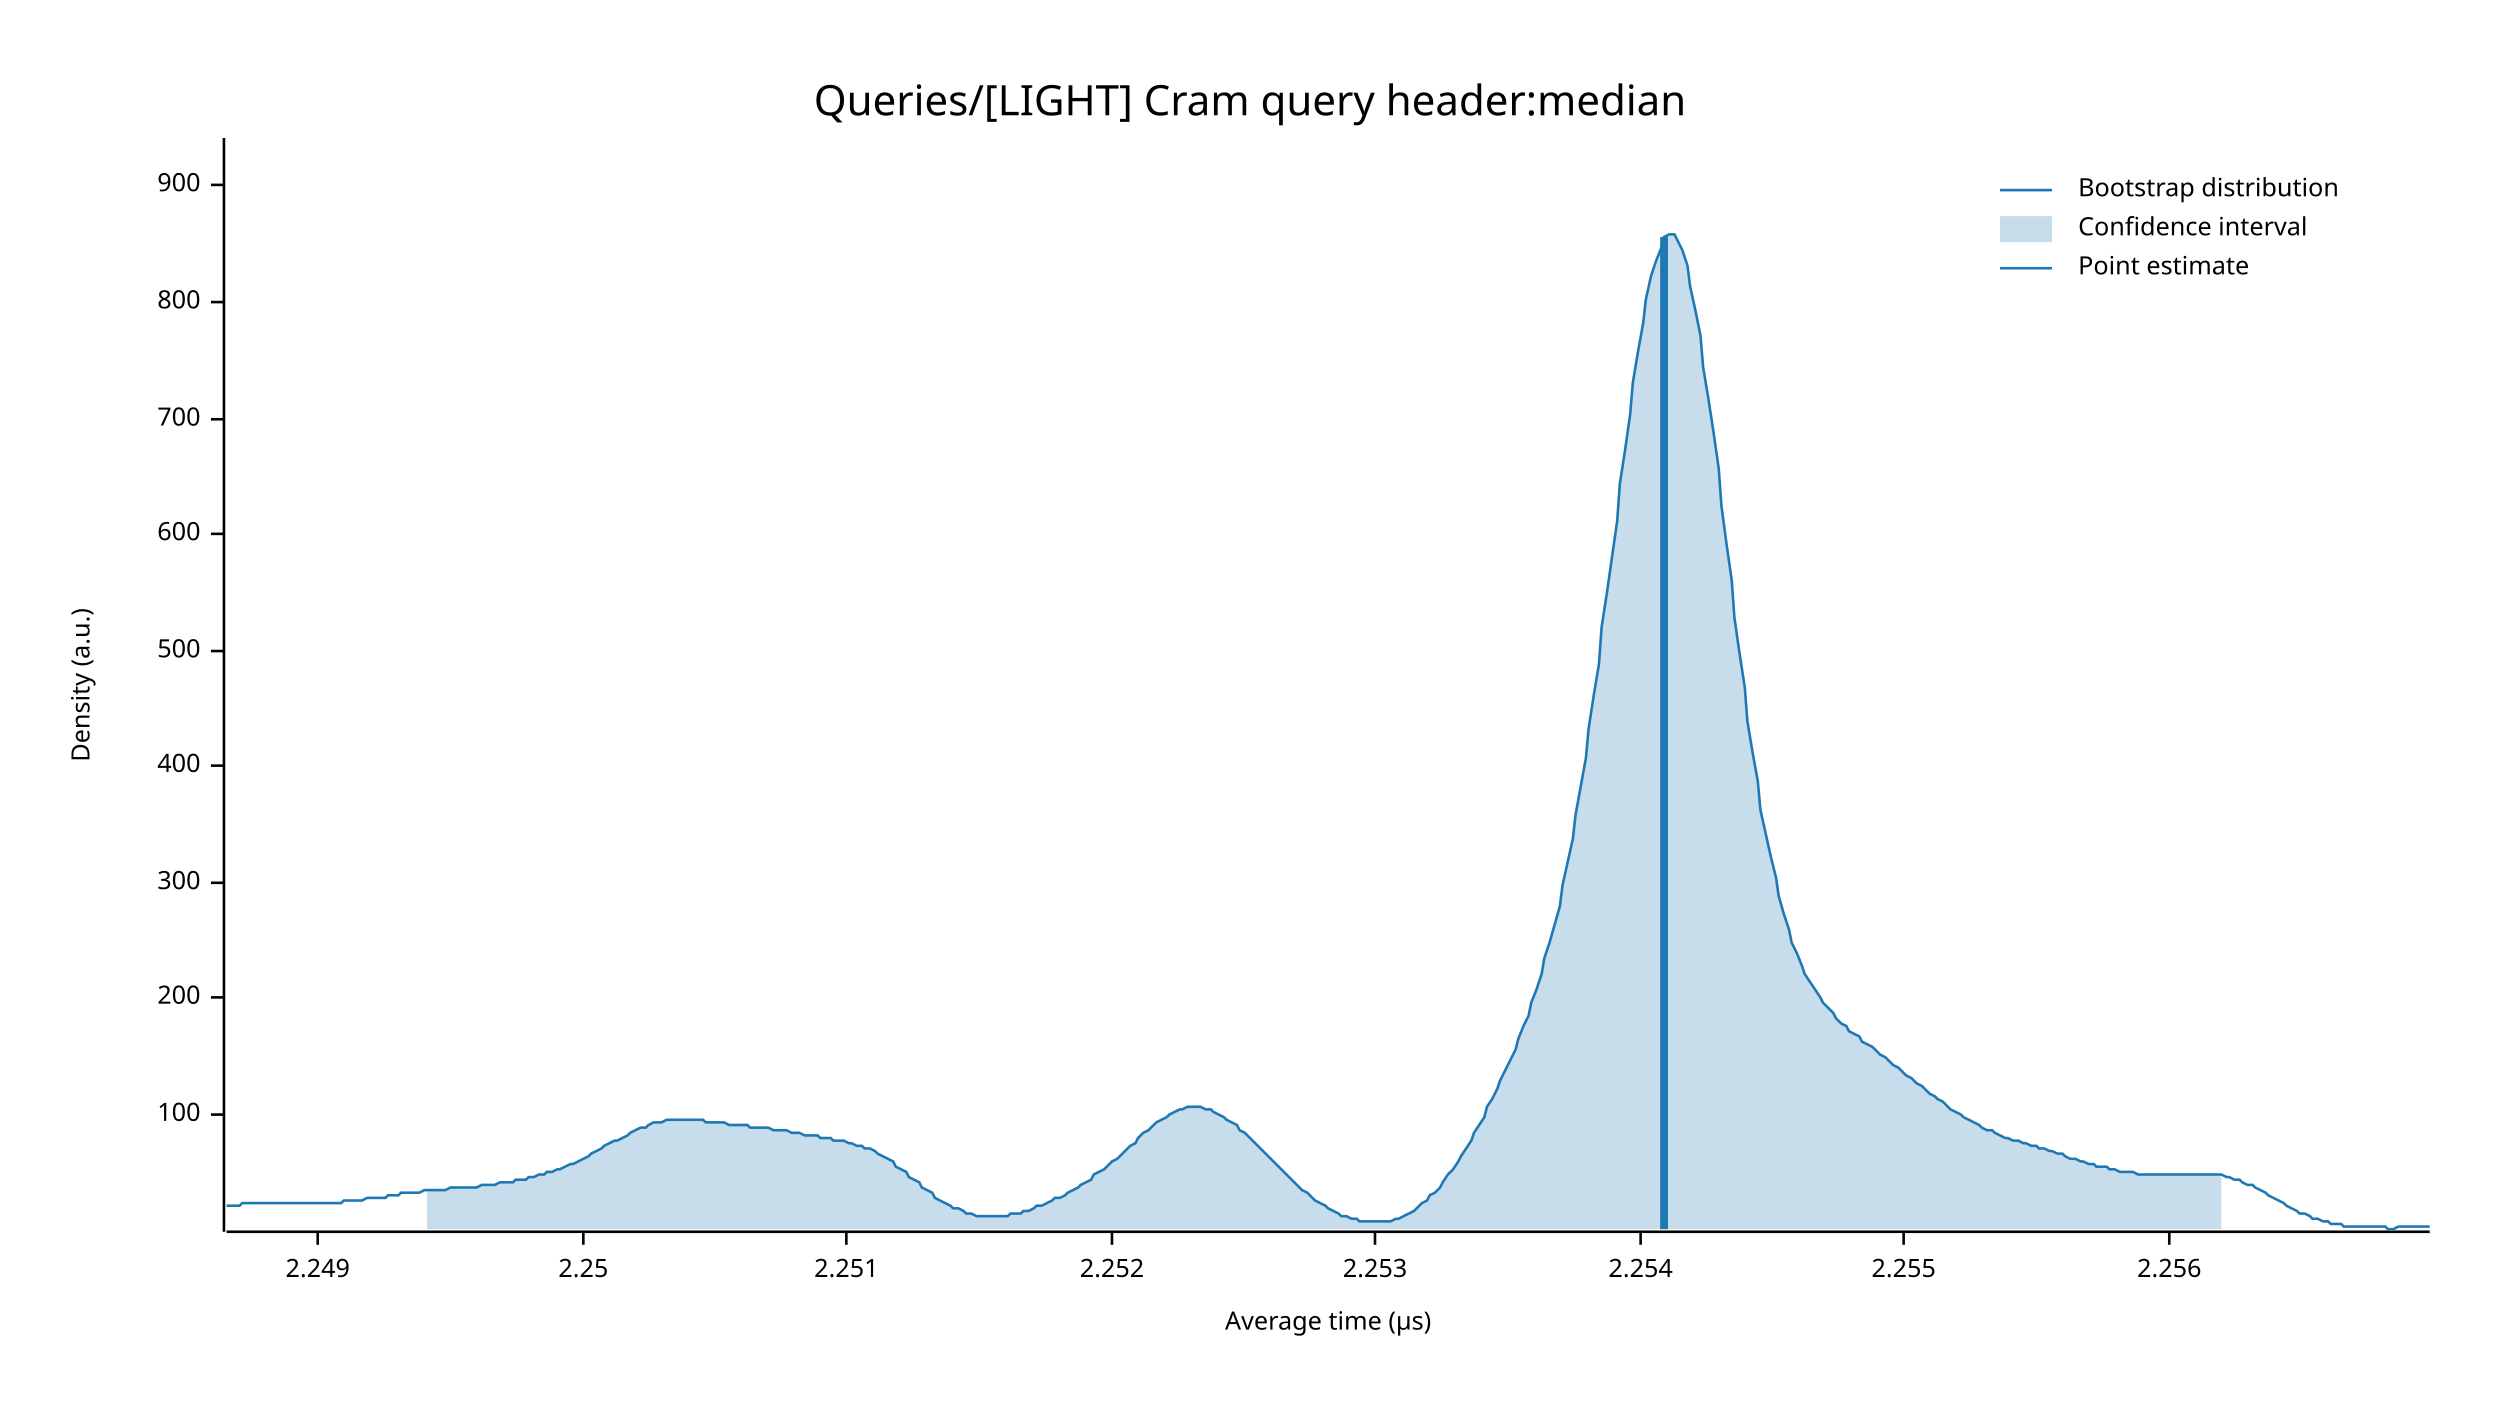
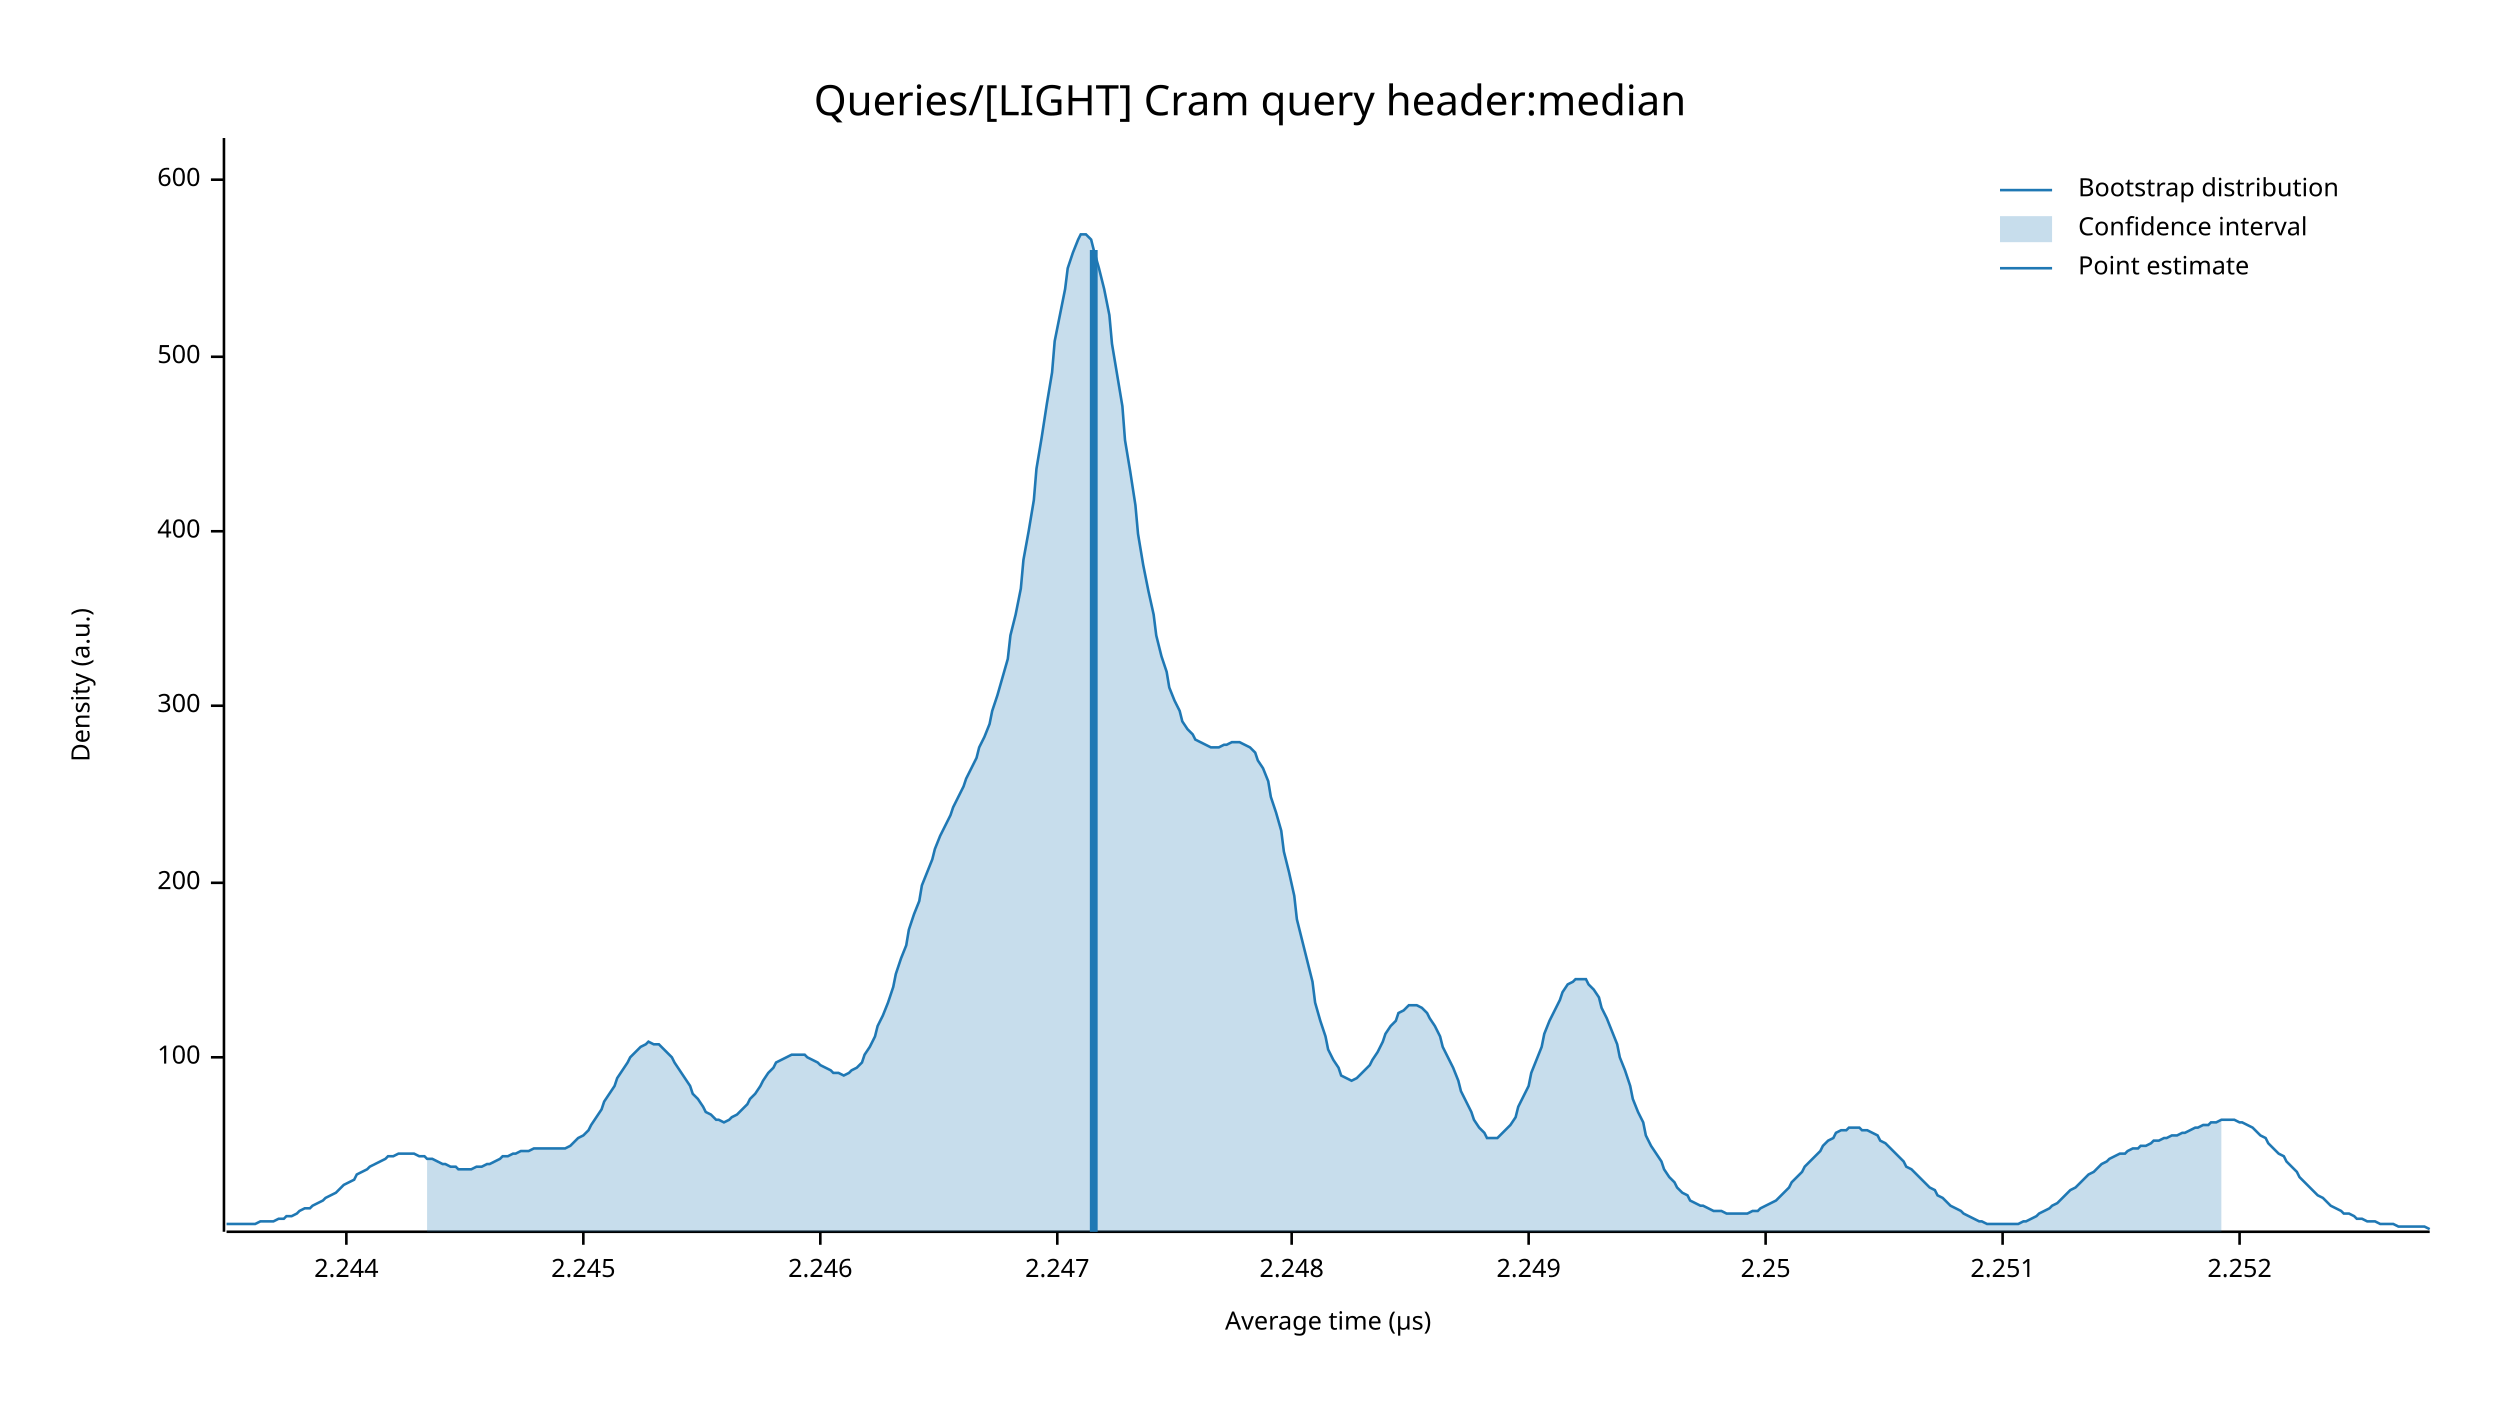
<svg xmlns="http://www.w3.org/2000/svg" width="960" height="540" viewBox="0 0 960 540">
  <text x="480" y="32" dy="0.76em" text-anchor="middle" font-family="sans-serif" font-size="16.129" opacity="1" fill="#000000">
Queries/[LIGHT] Cram query header:median
</text>
  <text x="27" y="263" dy="0.76em" text-anchor="middle" font-family="sans-serif" font-size="9.677" opacity="1" fill="#000000" transform="rotate(270, 27, 263)">
Density (a.u.)
</text>
  <text x="510" y="513" dy="-0.5ex" text-anchor="middle" font-family="sans-serif" font-size="9.677" opacity="1" fill="#000000">
Average time (µs)
</text>
  <polyline fill="none" opacity="1" stroke="#000000" stroke-width="1" points="86,53 86,473 " />
-   <text x="77" y="428" dy="0.5ex" text-anchor="end" font-family="sans-serif" font-size="9.677" opacity="1" fill="#000000">
+   <text x="77" y="406" dy="0.5ex" text-anchor="end" font-family="sans-serif" font-size="9.677" opacity="1" fill="#000000">
100
</text>
-   <polyline fill="none" opacity="1" stroke="#000000" stroke-width="1" points="81,428 86,428 " />
-   <text x="77" y="383" dy="0.5ex" text-anchor="end" font-family="sans-serif" font-size="9.677" opacity="1" fill="#000000">
+   <polyline fill="none" opacity="1" stroke="#000000" stroke-width="1" points="81,406 86,406 " />
+   <text x="77" y="339" dy="0.5ex" text-anchor="end" font-family="sans-serif" font-size="9.677" opacity="1" fill="#000000">
200
</text>
-   <polyline fill="none" opacity="1" stroke="#000000" stroke-width="1" points="81,383 86,383 " />
-   <text x="77" y="339" dy="0.5ex" text-anchor="end" font-family="sans-serif" font-size="9.677" opacity="1" fill="#000000">
+   <polyline fill="none" opacity="1" stroke="#000000" stroke-width="1" points="81,339 86,339 " />
+   <text x="77" y="271" dy="0.5ex" text-anchor="end" font-family="sans-serif" font-size="9.677" opacity="1" fill="#000000">
300
</text>
-   <polyline fill="none" opacity="1" stroke="#000000" stroke-width="1" points="81,339 86,339 " />
-   <text x="77" y="294" dy="0.5ex" text-anchor="end" font-family="sans-serif" font-size="9.677" opacity="1" fill="#000000">
+   <polyline fill="none" opacity="1" stroke="#000000" stroke-width="1" points="81,271 86,271 " />
+   <text x="77" y="204" dy="0.5ex" text-anchor="end" font-family="sans-serif" font-size="9.677" opacity="1" fill="#000000">
400
</text>
-   <polyline fill="none" opacity="1" stroke="#000000" stroke-width="1" points="81,294 86,294 " />
-   <text x="77" y="250" dy="0.5ex" text-anchor="end" font-family="sans-serif" font-size="9.677" opacity="1" fill="#000000">
+   <polyline fill="none" opacity="1" stroke="#000000" stroke-width="1" points="81,204 86,204 " />
+   <text x="77" y="137" dy="0.5ex" text-anchor="end" font-family="sans-serif" font-size="9.677" opacity="1" fill="#000000">
500
</text>
-   <polyline fill="none" opacity="1" stroke="#000000" stroke-width="1" points="81,250 86,250 " />
-   <text x="77" y="205" dy="0.5ex" text-anchor="end" font-family="sans-serif" font-size="9.677" opacity="1" fill="#000000">
+   <polyline fill="none" opacity="1" stroke="#000000" stroke-width="1" points="81,137 86,137 " />
+   <text x="77" y="69" dy="0.5ex" text-anchor="end" font-family="sans-serif" font-size="9.677" opacity="1" fill="#000000">
600
</text>
-   <polyline fill="none" opacity="1" stroke="#000000" stroke-width="1" points="81,205 86,205 " />
-   <text x="77" y="161" dy="0.5ex" text-anchor="end" font-family="sans-serif" font-size="9.677" opacity="1" fill="#000000">
- 700
+   <polyline fill="none" opacity="1" stroke="#000000" stroke-width="1" points="81,69 86,69 " />
+   <polyline fill="none" opacity="1" stroke="#000000" stroke-width="1" points="87,473 933,473 " />
+   <text x="133" y="483" dy="0.76em" text-anchor="middle" font-family="sans-serif" font-size="9.677" opacity="1" fill="#000000">
+ 2.244
</text>
-   <polyline fill="none" opacity="1" stroke="#000000" stroke-width="1" points="81,161 86,161 " />
-   <text x="77" y="116" dy="0.5ex" text-anchor="end" font-family="sans-serif" font-size="9.677" opacity="1" fill="#000000">
- 800
+   <polyline fill="none" opacity="1" stroke="#000000" stroke-width="1" points="133,473 133,478 " />
+   <text x="224" y="483" dy="0.76em" text-anchor="middle" font-family="sans-serif" font-size="9.677" opacity="1" fill="#000000">
+ 2.245
</text>
-   <polyline fill="none" opacity="1" stroke="#000000" stroke-width="1" points="81,116 86,116 " />
-   <text x="77" y="71" dy="0.5ex" text-anchor="end" font-family="sans-serif" font-size="9.677" opacity="1" fill="#000000">
- 900
+   <polyline fill="none" opacity="1" stroke="#000000" stroke-width="1" points="224,473 224,478 " />
+   <text x="315" y="483" dy="0.76em" text-anchor="middle" font-family="sans-serif" font-size="9.677" opacity="1" fill="#000000">
+ 2.246
</text>
-   <polyline fill="none" opacity="1" stroke="#000000" stroke-width="1" points="81,71 86,71 " />
-   <polyline fill="none" opacity="1" stroke="#000000" stroke-width="1" points="87,473 933,473 " />
-   <text x="122" y="483" dy="0.76em" text-anchor="middle" font-family="sans-serif" font-size="9.677" opacity="1" fill="#000000">
+   <polyline fill="none" opacity="1" stroke="#000000" stroke-width="1" points="315,473 315,478 " />
+   <text x="406" y="483" dy="0.76em" text-anchor="middle" font-family="sans-serif" font-size="9.677" opacity="1" fill="#000000">
+ 2.247
+ </text>
+   <polyline fill="none" opacity="1" stroke="#000000" stroke-width="1" points="406,473 406,478 " />
+   <text x="496" y="483" dy="0.76em" text-anchor="middle" font-family="sans-serif" font-size="9.677" opacity="1" fill="#000000">
+ 2.248
+ </text>
+   <polyline fill="none" opacity="1" stroke="#000000" stroke-width="1" points="496,473 496,478 " />
+   <text x="587" y="483" dy="0.76em" text-anchor="middle" font-family="sans-serif" font-size="9.677" opacity="1" fill="#000000">
2.249
</text>
-   <polyline fill="none" opacity="1" stroke="#000000" stroke-width="1" points="122,473 122,478 " />
-   <text x="224" y="483" dy="0.76em" text-anchor="middle" font-family="sans-serif" font-size="9.677" opacity="1" fill="#000000">
+   <polyline fill="none" opacity="1" stroke="#000000" stroke-width="1" points="587,473 587,478 " />
+   <text x="678" y="483" dy="0.76em" text-anchor="middle" font-family="sans-serif" font-size="9.677" opacity="1" fill="#000000">
2.25
</text>
-   <polyline fill="none" opacity="1" stroke="#000000" stroke-width="1" points="224,473 224,478 " />
-   <text x="325" y="483" dy="0.76em" text-anchor="middle" font-family="sans-serif" font-size="9.677" opacity="1" fill="#000000">
+   <polyline fill="none" opacity="1" stroke="#000000" stroke-width="1" points="678,473 678,478 " />
+   <text x="769" y="483" dy="0.76em" text-anchor="middle" font-family="sans-serif" font-size="9.677" opacity="1" fill="#000000">
2.251
</text>
-   <polyline fill="none" opacity="1" stroke="#000000" stroke-width="1" points="325,473 325,478 " />
-   <text x="427" y="483" dy="0.76em" text-anchor="middle" font-family="sans-serif" font-size="9.677" opacity="1" fill="#000000">
+   <polyline fill="none" opacity="1" stroke="#000000" stroke-width="1" points="769,473 769,478 " />
+   <text x="860" y="483" dy="0.76em" text-anchor="middle" font-family="sans-serif" font-size="9.677" opacity="1" fill="#000000">
2.252
</text>
-   <polyline fill="none" opacity="1" stroke="#000000" stroke-width="1" points="427,473 427,478 " />
-   <text x="528" y="483" dy="0.76em" text-anchor="middle" font-family="sans-serif" font-size="9.677" opacity="1" fill="#000000">
- 2.253
- </text>
-   <polyline fill="none" opacity="1" stroke="#000000" stroke-width="1" points="528,473 528,478 " />
-   <text x="630" y="483" dy="0.76em" text-anchor="middle" font-family="sans-serif" font-size="9.677" opacity="1" fill="#000000">
- 2.254
- </text>
-   <polyline fill="none" opacity="1" stroke="#000000" stroke-width="1" points="630,473 630,478 " />
-   <text x="731" y="483" dy="0.76em" text-anchor="middle" font-family="sans-serif" font-size="9.677" opacity="1" fill="#000000">
- 2.255
- </text>
-   <polyline fill="none" opacity="1" stroke="#000000" stroke-width="1" points="731,473 731,478 " />
-   <text x="833" y="483" dy="0.76em" text-anchor="middle" font-family="sans-serif" font-size="9.677" opacity="1" fill="#000000">
- 2.256
- </text>
-   <polyline fill="none" opacity="1" stroke="#000000" stroke-width="1" points="833,473 833,478 " />
-   <polyline fill="none" opacity="1" stroke="#1F78B4" stroke-width="1" points="87,463 88,463 90,463 92,463 93,462 95,462 97,462 98,462 100,462 102,462 103,462 105,462 107,462 109,462 110,462 112,462 114,462 115,462 117,462 119,462 120,462 122,462 124,462 125,462 127,462 129,462 131,462 132,461 134,461 136,461 137,461 139,461 141,460 142,460 144,460 146,460 148,460 149,459 151,459 153,459 154,458 156,458 158,458 159,458 161,458 163,457 164,457 166,457 168,457 170,457 171,457 173,456 175,456 176,456 178,456 180,456 181,456 183,456 185,455 187,455 188,455 190,455 192,454 193,454 195,454 197,454 198,453 200,453 202,453 203,452 205,452 207,451 209,451 210,450 212,450 214,449 215,449 217,448 219,447 220,447 222,446 224,445 226,444 227,443 229,442 231,441 232,440 234,439 236,438 237,438 239,437 241,436 242,435 244,434 246,433 248,433 249,432 251,431 253,431 254,431 256,430 258,430 259,430 261,430 263,430 265,430 266,430 268,430 270,430 271,431 273,431 275,431 276,431 278,431 280,432 281,432 283,432 285,432 287,432 288,433 290,433 292,433 293,433 295,433 297,434 298,434 300,434 302,434 304,435 305,435 307,435 309,436 310,436 312,436 314,436 315,437 317,437 319,437 320,438 322,438 324,438 326,439 327,439 329,440 331,440 332,441 334,441 336,442 337,443 339,444 341,445 343,446 344,448 346,449 348,450 349,452 351,453 353,454 354,456 356,457 358,458 359,460 361,461 363,462 365,463 366,464 368,464 370,465 371,466 373,466 375,467 376,467 378,467 380,467 381,467 383,467 385,467 387,467 388,466 390,466 392,466 393,465 395,465 397,464 398,463 400,463 402,462 404,461 405,460 407,460 409,459 410,458 412,457 414,456 415,455 417,454 419,453 420,451 422,450 424,449 426,447 427,446 429,445 431,443 432,442 434,440 436,439 437,437 439,435 441,434 443,432 444,431 446,430 448,429 449,428 451,427 453,426 454,426 456,425 458,425 459,425 461,425 463,426 465,426 466,427 468,428 470,429 471,430 473,431 475,432 476,434 478,435 480,437 482,439 483,440 485,442 487,444 488,445 490,447 492,449 493,450 495,452 497,454 498,455 500,457 502,458 504,460 505,461 507,462 509,463 510,464 512,465 514,466 515,467 517,467 519,468 521,468 522,469 524,469 526,469 527,469 529,469 531,469 532,469 534,469 536,468 537,468 539,467 541,466 543,465 544,464 546,462 548,461 549,459 551,458 553,456 554,454 556,451 558,449 560,446 561,444 563,441 565,438 566,435 568,432 570,429 571,425 573,422 575,418 576,415 578,411 580,407 582,403 583,399 585,394 587,390 588,385 590,380 592,374 593,368 595,362 597,355 599,348 600,340 602,331 604,322 605,313 607,302 609,291 610,280 612,267 614,255 615,241 617,228 619,214 621,200 622,186 624,173 626,159 627,147 629,135 631,124 632,115 634,106 636,100 638,95 639,91 641,90 643,90 644,92 646,96 648,102 649,110 651,119 653,129 654,141 656,153 658,166 660,180 661,194 663,209 665,223 666,237 668,251 670,264 671,277 673,289 675,300 676,311 678,320 680,329 682,337 683,344 685,351 687,357 688,362 690,366 692,371 693,374 695,377 697,380 699,383 700,385 702,387 704,389 705,391 707,393 709,394 710,396 712,397 714,398 715,400 717,401 719,402 721,404 722,405 724,406 726,408 727,409 729,410 731,412 732,413 734,414 736,416 738,417 739,418 741,420 743,421 744,422 746,423 748,425 749,426 751,427 753,428 754,429 756,430 758,431 760,432 761,433 763,434 765,434 766,435 768,436 770,437 771,437 773,438 775,438 777,439 778,439 780,440 782,440 783,441 785,441 787,442 788,442 790,443 792,443 793,444 795,445 797,445 799,446 800,446 802,447 804,447 805,448 807,448 809,448 810,449 812,449 814,450 816,450 817,450 819,450 821,451 822,451 824,451 826,451 827,451 829,451 831,451 832,451 834,451 836,451 838,451 839,451 841,451 843,451 844,451 846,451 848,451 849,451 851,451 853,451 855,452 856,452 858,453 860,453 861,454 863,455 865,455 866,456 868,457 870,458 871,459 873,460 875,461 877,462 878,463 880,464 882,465 883,466 885,466 887,467 888,468 890,468 892,469 894,469 895,470 897,470 899,470 900,471 902,471 904,471 905,471 907,471 909,471 910,471 912,471 914,471 916,471 917,472 919,472 921,471 922,471 924,471 926,471 927,471 929,471 931,471 933,471 " />
-   <polygon opacity="0.25" fill="#1F78B4" points="164,457 166,457 168,457 170,457 171,457 173,456 175,456 176,456 178,456 180,456 181,456 183,456 185,455 187,455 188,455 190,455 192,454 193,454 195,454 197,454 198,453 200,453 202,453 203,452 205,452 207,451 209,451 210,450 212,450 214,449 215,449 217,448 219,447 220,447 222,446 224,445 226,444 227,443 229,442 231,441 232,440 234,439 236,438 237,438 239,437 241,436 242,435 244,434 246,433 248,433 249,432 251,431 253,431 254,431 256,430 258,430 259,430 261,430 263,430 265,430 266,430 268,430 270,430 271,431 273,431 275,431 276,431 278,431 280,432 281,432 283,432 285,432 287,432 288,433 290,433 292,433 293,433 295,433 297,434 298,434 300,434 302,434 304,435 305,435 307,435 309,436 310,436 312,436 314,436 315,437 317,437 319,437 320,438 322,438 324,438 326,439 327,439 329,440 331,440 332,441 334,441 336,442 337,443 339,444 341,445 343,446 344,448 346,449 348,450 349,452 351,453 353,454 354,456 356,457 358,458 359,460 361,461 363,462 365,463 366,464 368,464 370,465 371,466 373,466 375,467 376,467 378,467 380,467 381,467 383,467 385,467 387,467 388,466 390,466 392,466 393,465 395,465 397,464 398,463 400,463 402,462 404,461 405,460 407,460 409,459 410,458 412,457 414,456 415,455 417,454 419,453 420,451 422,450 424,449 426,447 427,446 429,445 431,443 432,442 434,440 436,439 437,437 439,435 441,434 443,432 444,431 446,430 448,429 449,428 451,427 453,426 454,426 456,425 458,425 459,425 461,425 463,426 465,426 466,427 468,428 470,429 471,430 473,431 475,432 476,434 478,435 480,437 482,439 483,440 485,442 487,444 488,445 490,447 492,449 493,450 495,452 497,454 498,455 500,457 502,458 504,460 505,461 507,462 509,463 510,464 512,465 514,466 515,467 517,467 519,468 521,468 522,469 524,469 526,469 527,469 529,469 531,469 532,469 534,469 536,468 537,468 539,467 541,466 543,465 544,464 546,462 548,461 549,459 551,458 553,456 554,454 556,451 558,449 560,446 561,444 563,441 565,438 566,435 568,432 570,429 571,425 573,422 575,418 576,415 578,411 580,407 582,403 583,399 585,394 587,390 588,385 590,380 592,374 593,368 595,362 597,355 599,348 600,340 602,331 604,322 605,313 607,302 609,291 610,280 612,267 614,255 615,241 617,228 619,214 621,200 622,186 624,173 626,159 627,147 629,135 631,124 632,115 634,106 636,100 638,95 639,91 641,90 643,90 644,92 646,96 648,102 649,110 651,119 653,129 654,141 656,153 658,166 660,180 661,194 663,209 665,223 666,237 668,251 670,264 671,277 673,289 675,300 676,311 678,320 680,329 682,337 683,344 685,351 687,357 688,362 690,366 692,371 693,374 695,377 697,380 699,383 700,385 702,387 704,389 705,391 707,393 709,394 710,396 712,397 714,398 715,400 717,401 719,402 721,404 722,405 724,406 726,408 727,409 729,410 731,412 732,413 734,414 736,416 738,417 739,418 741,420 743,421 744,422 746,423 748,425 749,426 751,427 753,428 754,429 756,430 758,431 760,432 761,433 763,434 765,434 766,435 768,436 770,437 771,437 773,438 775,438 777,439 778,439 780,440 782,440 783,441 785,441 787,442 788,442 790,443 792,443 793,444 795,445 797,445 799,446 800,446 802,447 804,447 805,448 807,448 809,448 810,449 812,449 814,450 816,450 817,450 819,450 821,451 822,451 824,451 826,451 827,451 829,451 831,451 832,451 834,451 836,451 838,451 839,451 841,451 843,451 844,451 846,451 848,451 849,451 851,451 853,451 853,472 164,472 " />
-   <polyline fill="none" opacity="1" stroke="#1F78B4" stroke-width="3" points="639,472 639,91 " />
+   <polyline fill="none" opacity="1" stroke="#000000" stroke-width="1" points="860,473 860,478 " />
+   <polyline fill="none" opacity="1" stroke="#1F78B4" stroke-width="1" points="87,470 88,470 90,470 92,470 93,470 95,470 97,470 98,470 100,469 102,469 103,469 105,469 107,468 109,468 110,467 112,467 114,466 115,465 117,464 119,464 120,463 122,462 124,461 125,460 127,459 129,458 131,456 132,455 134,454 136,453 137,451 139,450 141,449 142,448 144,447 146,446 148,445 149,444 151,444 153,443 154,443 156,443 158,443 159,443 161,444 163,444 164,445 166,445 168,446 170,447 171,447 173,448 175,448 176,449 178,449 180,449 181,449 183,448 185,448 187,447 188,447 190,446 192,445 193,444 195,444 197,443 198,443 200,442 202,442 203,442 205,441 207,441 209,441 210,441 212,441 214,441 215,441 217,441 219,440 220,439 222,437 224,436 226,434 227,432 229,429 231,426 232,423 234,420 236,417 237,414 239,411 241,408 242,406 244,404 246,402 248,401 249,400 251,401 253,401 254,402 256,404 258,406 259,408 261,411 263,414 265,417 266,420 268,422 270,425 271,427 273,428 275,430 276,430 278,431 280,430 281,429 283,428 285,426 287,424 288,422 290,420 292,417 293,415 295,412 297,410 298,408 300,407 302,406 304,405 305,405 307,405 309,405 310,406 312,407 314,408 315,409 317,410 319,411 320,412 322,412 324,413 326,412 327,411 329,410 331,408 332,405 334,402 336,398 337,394 339,390 341,385 343,379 344,374 346,368 348,363 349,357 351,351 353,346 354,340 356,335 358,330 359,326 361,321 363,317 365,313 366,310 368,306 370,302 371,299 373,295 375,291 376,287 378,283 380,278 381,273 383,267 385,260 387,253 388,244 390,236 392,226 393,215 395,204 397,192 398,180 400,168 402,155 404,143 405,131 407,121 409,111 410,103 412,97 414,92 415,90 417,90 419,92 420,96 422,103 424,111 426,121 427,132 429,144 431,156 432,169 434,181 436,194 437,205 439,217 441,227 443,236 444,244 446,252 448,258 449,264 451,269 453,273 454,277 456,280 458,282 459,284 461,285 463,286 465,287 466,287 468,287 470,286 471,286 473,285 475,285 476,285 478,286 480,287 482,289 483,292 485,295 487,300 488,306 490,312 492,319 493,327 495,335 497,344 498,353 500,361 502,369 504,377 505,385 507,392 509,398 510,403 512,407 514,410 515,413 517,414 519,415 521,414 522,413 524,411 526,409 527,407 529,404 531,400 532,397 534,394 536,392 537,389 539,388 541,386 543,386 544,386 546,387 548,389 549,391 551,394 553,398 554,402 556,406 558,410 560,415 561,419 563,423 565,427 566,430 568,433 570,435 571,437 573,437 575,437 576,436 578,434 580,432 582,429 583,425 585,421 587,417 588,412 590,407 592,402 593,397 595,392 597,388 599,384 600,381 602,378 604,377 605,376 607,376 609,376 610,378 612,380 614,383 615,387 617,391 619,396 621,401 622,406 624,411 626,417 627,422 629,427 631,431 632,436 634,440 636,443 638,446 639,449 641,452 643,454 644,456 646,458 648,459 649,461 651,462 653,463 654,463 656,464 658,465 660,465 661,465 663,466 665,466 666,466 668,466 670,466 671,466 673,465 675,465 676,464 678,463 680,462 682,461 683,460 685,458 687,456 688,454 690,452 692,450 693,448 695,446 697,444 699,442 700,440 702,438 704,437 705,435 707,434 709,434 710,433 712,433 714,433 715,434 717,434 719,435 721,436 722,438 724,439 726,441 727,442 729,444 731,446 732,448 734,449 736,451 738,453 739,454 741,456 743,457 744,459 746,460 748,462 749,463 751,464 753,465 754,466 756,467 758,468 760,469 761,469 763,470 765,470 766,470 768,470 770,470 771,470 773,470 775,470 777,469 778,469 780,468 782,467 783,466 785,465 787,464 788,463 790,462 792,460 793,459 795,457 797,456 799,454 800,453 802,451 804,450 805,449 807,447 809,446 810,445 812,444 814,443 816,443 817,442 819,441 821,441 822,440 824,440 826,439 827,438 829,438 831,437 832,437 834,436 836,436 838,435 839,435 841,434 843,433 844,433 846,432 848,432 849,431 851,431 853,430 855,430 856,430 858,430 860,431 861,431 863,432 865,433 866,434 868,436 870,437 871,439 873,441 875,443 877,444 878,446 880,448 882,450 883,452 885,454 887,456 888,457 890,459 892,460 894,462 895,463 897,464 899,465 900,466 902,466 904,467 905,468 907,468 909,469 910,469 912,469 914,470 916,470 917,470 919,470 921,471 922,471 924,471 926,471 927,471 929,471 931,471 933,472 " />
+   <polygon opacity="0.25" fill="#1F78B4" points="164,445 166,445 168,446 170,447 171,447 173,448 175,448 176,449 178,449 180,449 181,449 183,448 185,448 187,447 188,447 190,446 192,445 193,444 195,444 197,443 198,443 200,442 202,442 203,442 205,441 207,441 209,441 210,441 212,441 214,441 215,441 217,441 219,440 220,439 222,437 224,436 226,434 227,432 229,429 231,426 232,423 234,420 236,417 237,414 239,411 241,408 242,406 244,404 246,402 248,401 249,400 251,401 253,401 254,402 256,404 258,406 259,408 261,411 263,414 265,417 266,420 268,422 270,425 271,427 273,428 275,430 276,430 278,431 280,430 281,429 283,428 285,426 287,424 288,422 290,420 292,417 293,415 295,412 297,410 298,408 300,407 302,406 304,405 305,405 307,405 309,405 310,406 312,407 314,408 315,409 317,410 319,411 320,412 322,412 324,413 326,412 327,411 329,410 331,408 332,405 334,402 336,398 337,394 339,390 341,385 343,379 344,374 346,368 348,363 349,357 351,351 353,346 354,340 356,335 358,330 359,326 361,321 363,317 365,313 366,310 368,306 370,302 371,299 373,295 375,291 376,287 378,283 380,278 381,273 383,267 385,260 387,253 388,244 390,236 392,226 393,215 395,204 397,192 398,180 400,168 402,155 404,143 405,131 407,121 409,111 410,103 412,97 414,92 415,90 417,90 419,92 420,96 422,103 424,111 426,121 427,132 429,144 431,156 432,169 434,181 436,194 437,205 439,217 441,227 443,236 444,244 446,252 448,258 449,264 451,269 453,273 454,277 456,280 458,282 459,284 461,285 463,286 465,287 466,287 468,287 470,286 471,286 473,285 475,285 476,285 478,286 480,287 482,289 483,292 485,295 487,300 488,306 490,312 492,319 493,327 495,335 497,344 498,353 500,361 502,369 504,377 505,385 507,392 509,398 510,403 512,407 514,410 515,413 517,414 519,415 521,414 522,413 524,411 526,409 527,407 529,404 531,400 532,397 534,394 536,392 537,389 539,388 541,386 543,386 544,386 546,387 548,389 549,391 551,394 553,398 554,402 556,406 558,410 560,415 561,419 563,423 565,427 566,430 568,433 570,435 571,437 573,437 575,437 576,436 578,434 580,432 582,429 583,425 585,421 587,417 588,412 590,407 592,402 593,397 595,392 597,388 599,384 600,381 602,378 604,377 605,376 607,376 609,376 610,378 612,380 614,383 615,387 617,391 619,396 621,401 622,406 624,411 626,417 627,422 629,427 631,431 632,436 634,440 636,443 638,446 639,449 641,452 643,454 644,456 646,458 648,459 649,461 651,462 653,463 654,463 656,464 658,465 660,465 661,465 663,466 665,466 666,466 668,466 670,466 671,466 673,465 675,465 676,464 678,463 680,462 682,461 683,460 685,458 687,456 688,454 690,452 692,450 693,448 695,446 697,444 699,442 700,440 702,438 704,437 705,435 707,434 709,434 710,433 712,433 714,433 715,434 717,434 719,435 721,436 722,438 724,439 726,441 727,442 729,444 731,446 732,448 734,449 736,451 738,453 739,454 741,456 743,457 744,459 746,460 748,462 749,463 751,464 753,465 754,466 756,467 758,468 760,469 761,469 763,470 765,470 766,470 768,470 770,470 771,470 773,470 775,470 777,469 778,469 780,468 782,467 783,466 785,465 787,464 788,463 790,462 792,460 793,459 795,457 797,456 799,454 800,453 802,451 804,450 805,449 807,447 809,446 810,445 812,444 814,443 816,443 817,442 819,441 821,441 822,440 824,440 826,439 827,438 829,438 831,437 832,437 834,436 836,436 838,435 839,435 841,434 843,433 844,433 846,432 848,432 849,431 851,431 853,430 853,473 164,473 " />
+   <polyline fill="none" opacity="1" stroke="#1F78B4" stroke-width="3" points="420,473 420,96 " />
  <text x="798" y="68" dy="0.76em" text-anchor="start" font-family="sans-serif" font-size="9.677" opacity="1" fill="#000000">
Bootstrap distribution
</text>
  <text x="798" y="83" dy="0.76em" text-anchor="start" font-family="sans-serif" font-size="9.677" opacity="1" fill="#000000">
Confidence interval
</text>
  <text x="798" y="98" dy="0.76em" text-anchor="start" font-family="sans-serif" font-size="9.677" opacity="1" fill="#000000">
Point estimate
</text>
  <polyline fill="none" opacity="1" stroke="#1F78B4" stroke-width="1" points="768,73 788,73 " />
  <rect x="768" y="83" width="20" height="10" opacity="0.25" fill="#1F78B4" stroke="none" />
  <polyline fill="none" opacity="1" stroke="#1F78B4" stroke-width="1" points="768,103 788,103 " />
</svg>
